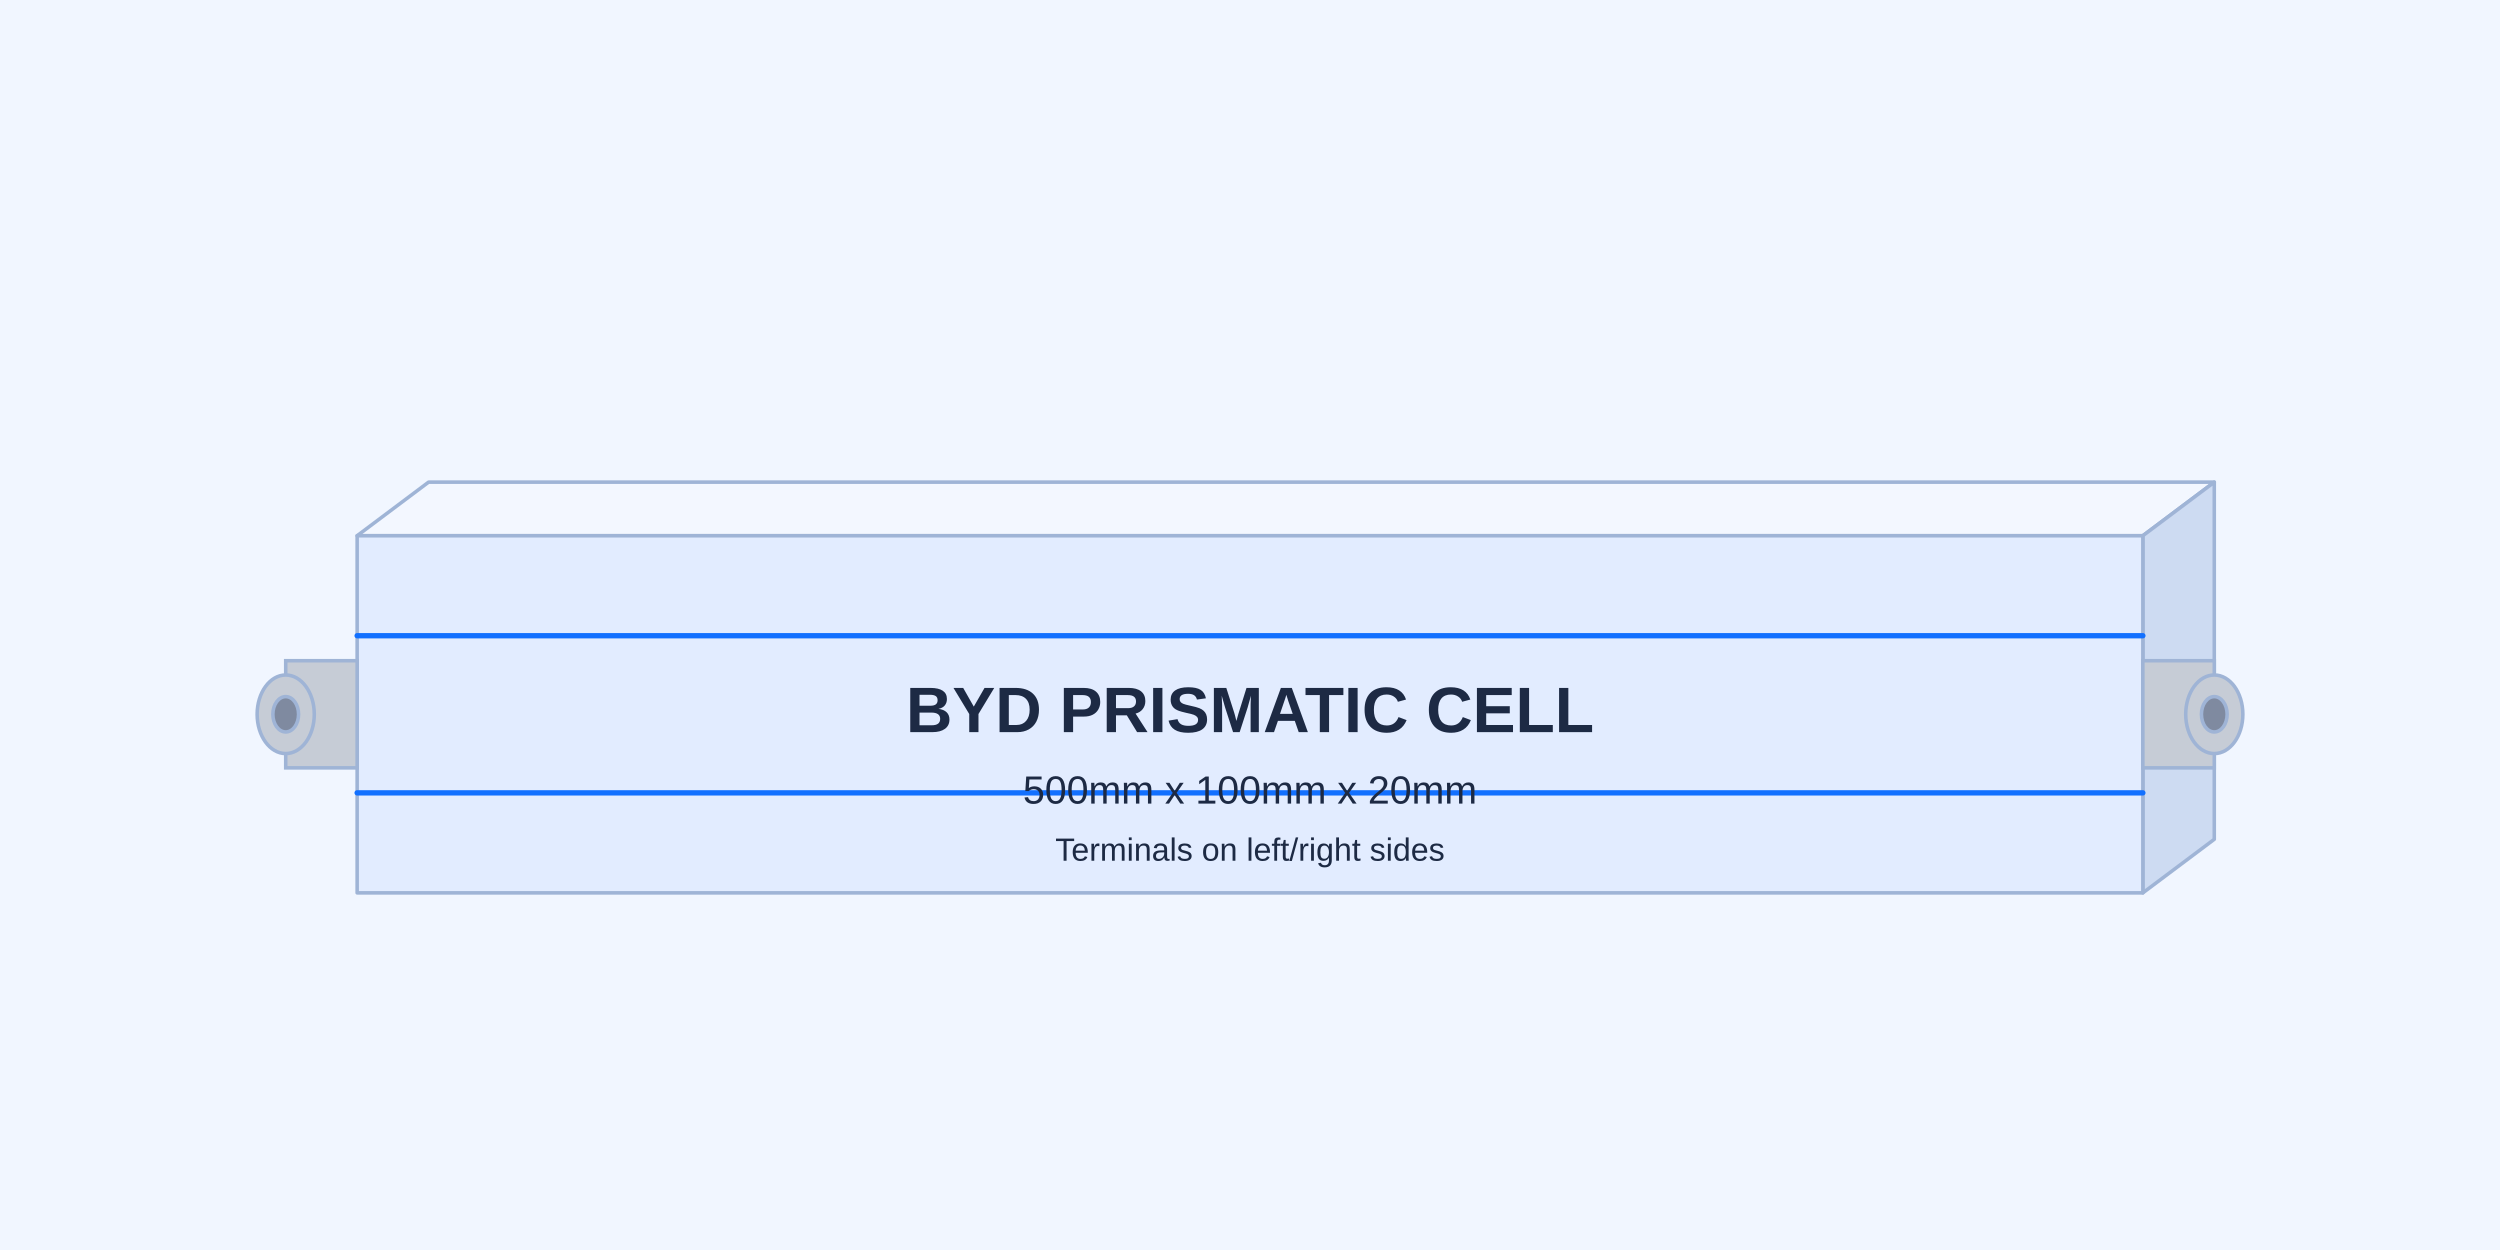
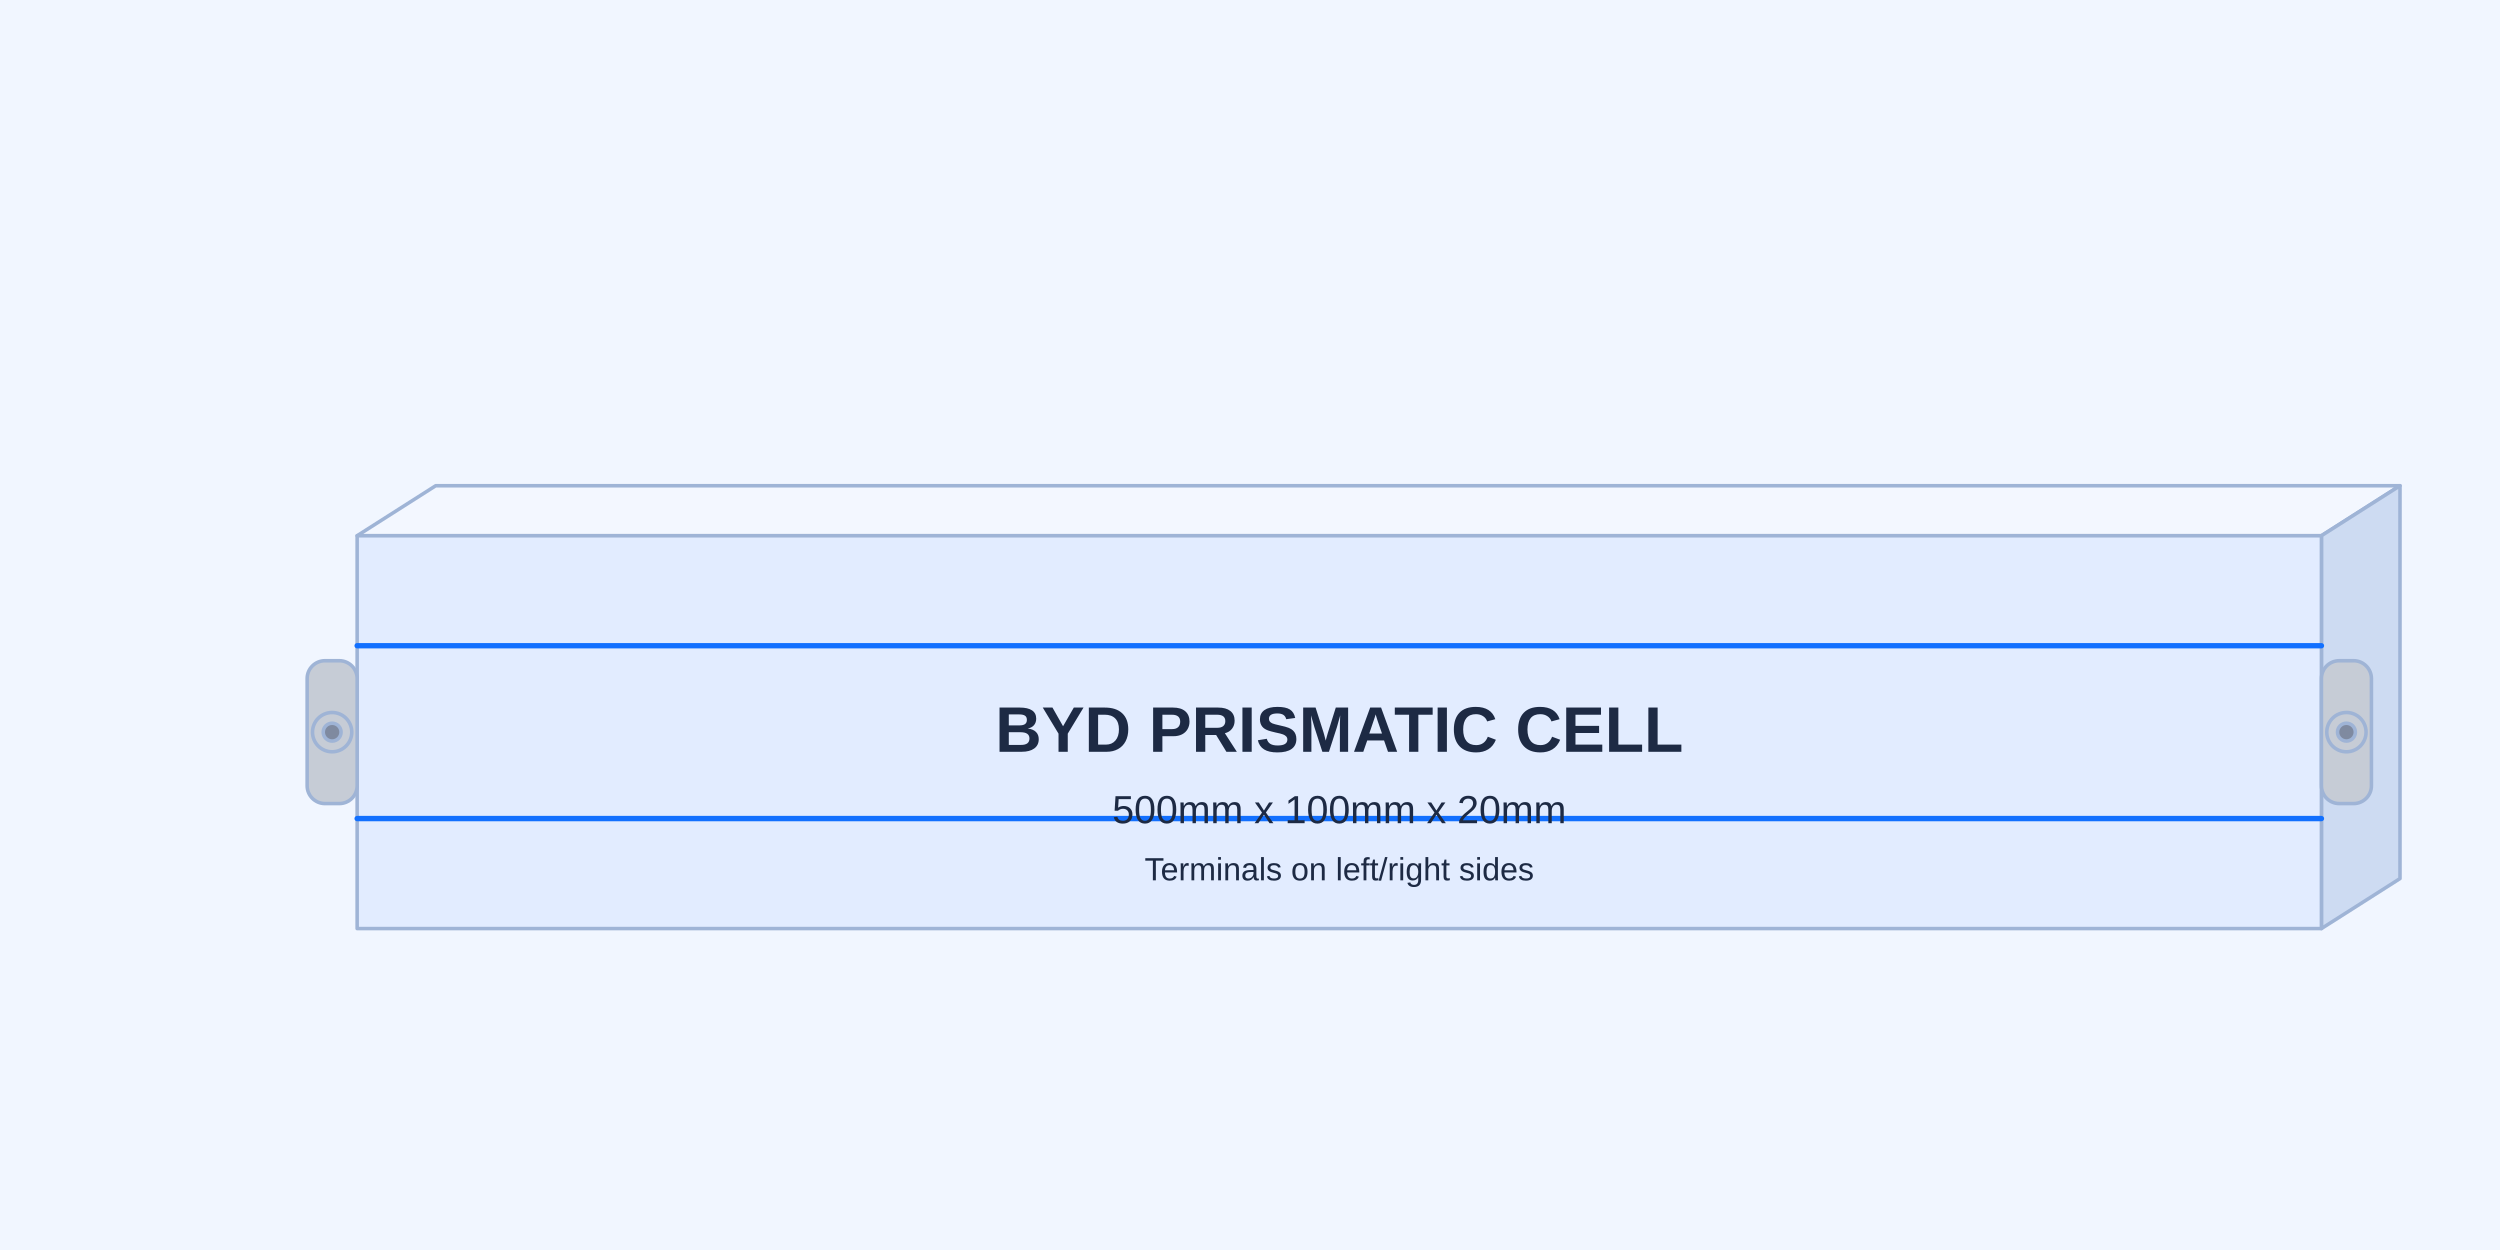
<svg xmlns="http://www.w3.org/2000/svg" width="1400" height="700" viewBox="0 0 1400 700">
  <rect width="100%" height="100%" fill="#f1f6ff" />
  <g stroke="#9fb4d6" stroke-width="2" stroke-linejoin="round" stroke-linecap="round">
-     <polygon points="200,300 1200,300 1240,270 240,270" fill="#f3f7ff" />
-     <polygon points="1200,300 1200,500 1240,470 1240,270" fill="#cddbf2" />
-     <polygon points="200,300 1200,300 1200,500 200,500" fill="#e2ecff" />
-     <line x1="200" y1="356.0" x2="1200" y2="356.0" stroke="#1270ff" stroke-width="3" />
-     <line x1="200" y1="444.0" x2="1200" y2="444.0" stroke="#1270ff" stroke-width="3" />
+     <polygon points="200,300 1300,300 1344,272 244,272" fill="#f3f7ff" />
+     <polygon points="1300,300 1300,520 1344,492 1344,272" fill="#cddbf2" />
+     <polygon points="200,300 1300,300 1300,520 200,520" fill="#e2ecff" />
+     <line x1="200" y1="361.6" x2="1300" y2="361.6" stroke="#1270ff" stroke-width="3" />
+     <line x1="200" y1="458.4" x2="1300" y2="458.4" stroke="#1270ff" stroke-width="3" />
  </g>
  <g stroke="#9fb4d6" stroke-width="2">
-     <rect x="160" y="370" width="40" height="60" fill="#c6ccd6" />
-     <ellipse cx="160" cy="400" rx="16" ry="22" fill="#c6ccd6" stroke="#9fb4d6" />
-     <ellipse cx="160" cy="400" rx="7.2" ry="9.9" fill="#7f8aa0" stroke="#9fb4d6" />
-     <rect x="1200" y="370" width="40" height="60" fill="#c6ccd6" />
-     <ellipse cx="1240" cy="400" rx="16" ry="22" fill="#c6ccd6" stroke="#9fb4d6" />
-     <ellipse cx="1240" cy="400" rx="7.2" ry="9.9" fill="#7f8aa0" stroke="#9fb4d6" />
+     <rect x="172" y="370" width="28" height="80" rx="10" ry="10" fill="#c6ccd6" />
+     <circle cx="186.0" cy="410" r="11" fill="#c6ccd6" stroke="#9fb4d6" />
+     <circle cx="186.0" cy="410" r="5" fill="#7f8aa0" stroke="#9fb4d6" />
+     <rect x="1300" y="370" width="28" height="80" rx="10" ry="10" fill="#c6ccd6" />
+     <circle cx="1314.0" cy="410" r="11" fill="#c6ccd6" stroke="#9fb4d6" />
+     <circle cx="1314.0" cy="410" r="5" fill="#7f8aa0" stroke="#9fb4d6" />
  </g>
  <g font-family="Arial, Helvetica, sans-serif" text-anchor="middle">
-     <text x="700.0" y="410.0" font-size="36" fill="#1d2a44" font-weight="700">BYD PRISMATIC CELL</text>
-     <text x="700.0" y="450.0" font-size="22" fill="#1d2a44">500mm x 100mm x 20mm</text>
-     <text x="700.0" y="482.0" font-size="18" fill="#1d2a44">Terminals on left/right sides</text>
+     <text x="750.0" y="421.0" font-size="36" fill="#1d2a44" font-weight="700">BYD PRISMATIC CELL</text>
+     <text x="750.0" y="461.0" font-size="22" fill="#1d2a44">500mm x 100mm x 20mm</text>
+     <text x="750.0" y="493.0" font-size="18" fill="#1d2a44">Terminals on left/right sides</text>
  </g>
</svg>
